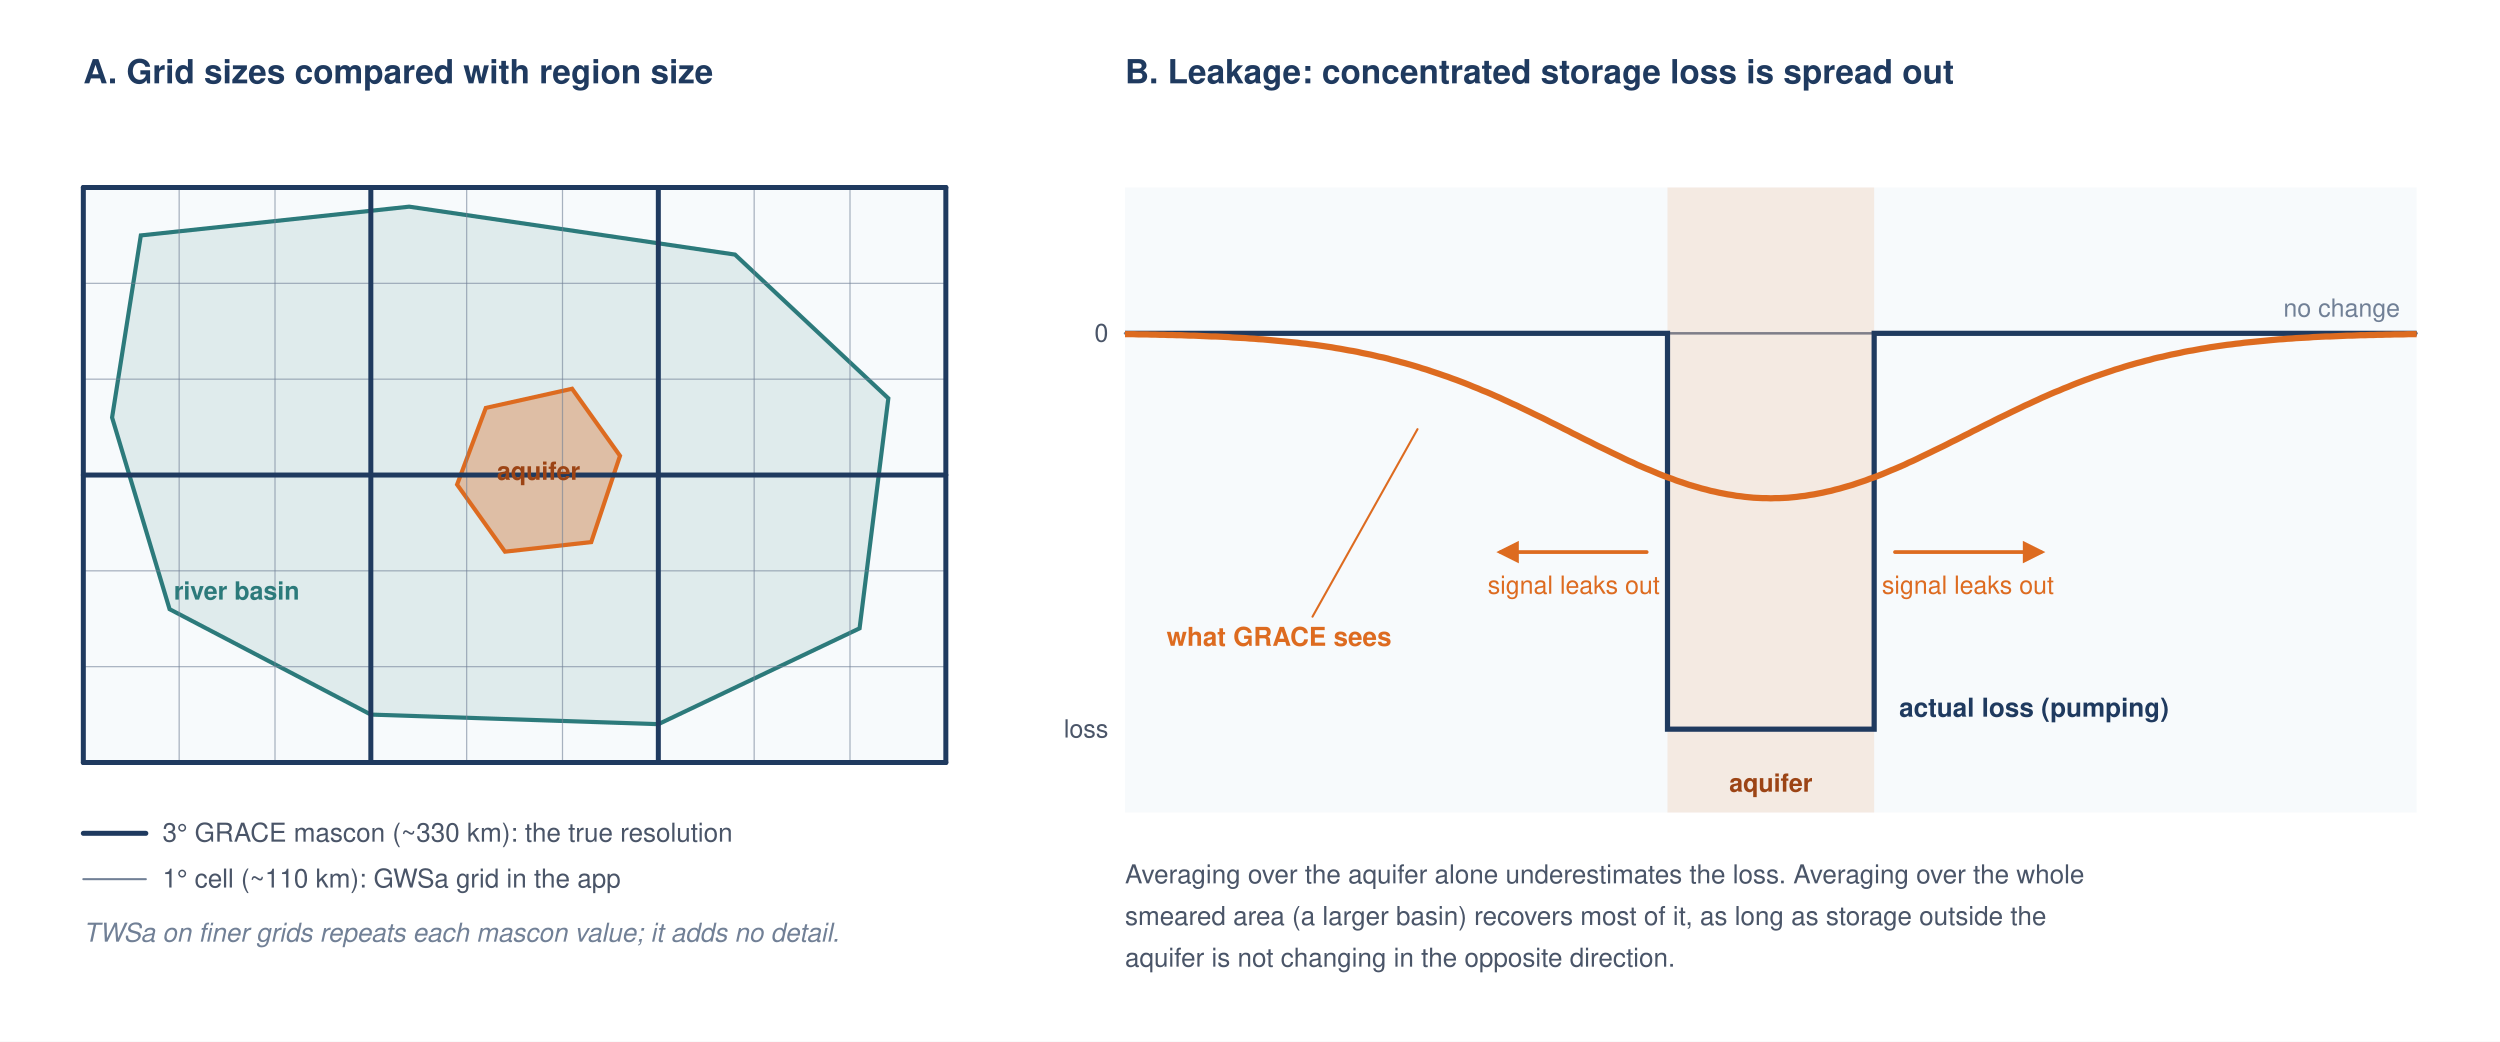
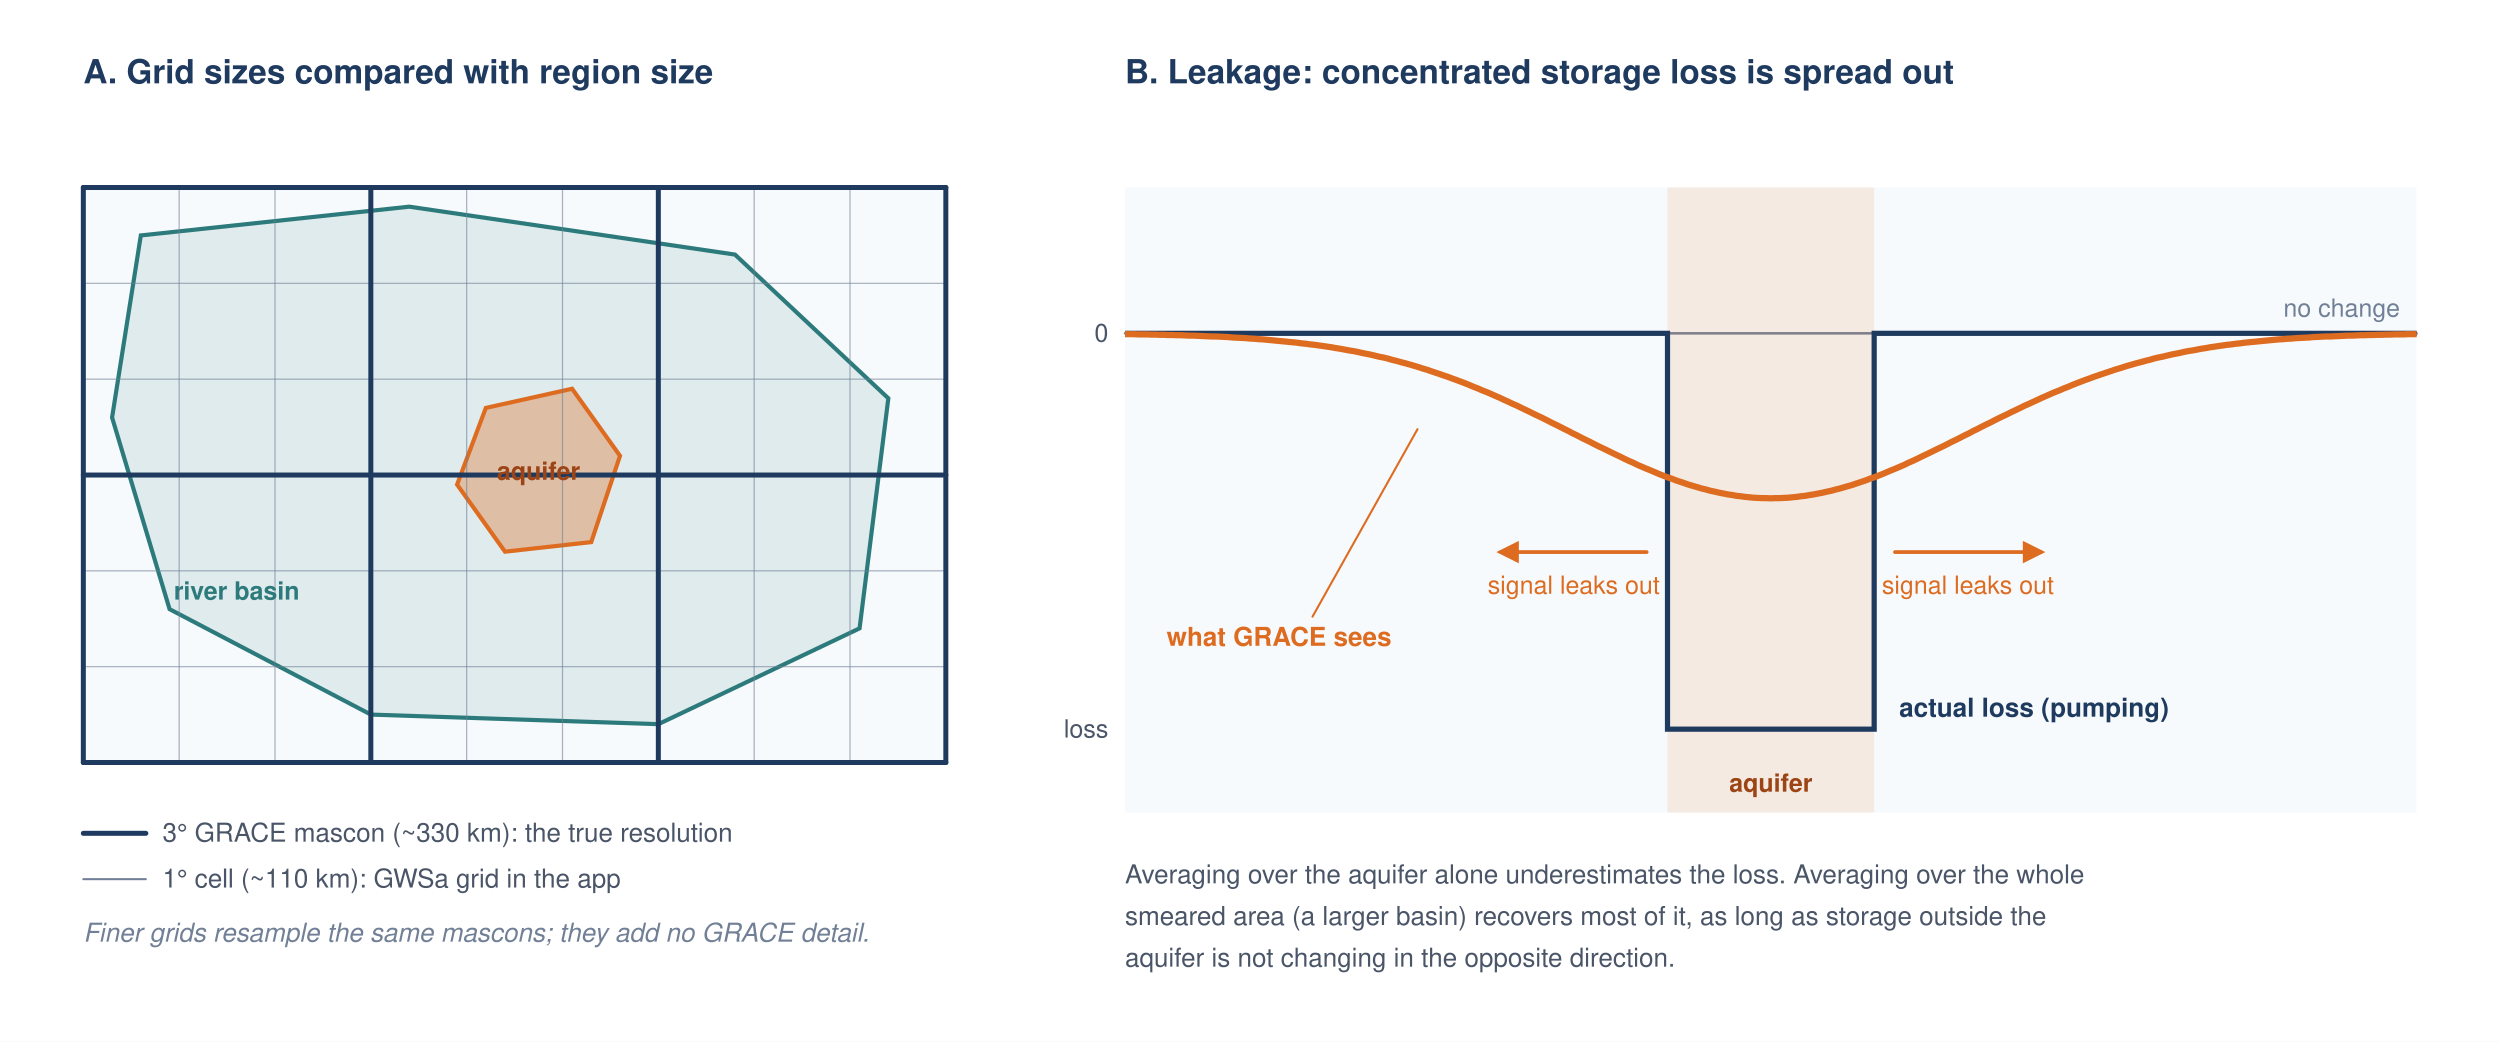
<svg xmlns="http://www.w3.org/2000/svg" width="1200" height="500" viewBox="0 0 1200 500">
  <defs>
    <marker id="ah-navy" viewBox="0 0 10 10" refX="8" refY="5" markerWidth="6" markerHeight="6" orient="auto-start-reverse">
      <path d="M0,0 L10,5 L0,10 z" fill="#1f3a5f" />
    </marker>
    <marker id="ah-blue" viewBox="0 0 10 10" refX="8" refY="5" markerWidth="6" markerHeight="6" orient="auto-start-reverse">
      <path d="M0,0 L10,5 L0,10 z" fill="#2b6cb0" />
    </marker>
    <marker id="ah-lightblue" viewBox="0 0 10 10" refX="8" refY="5" markerWidth="6" markerHeight="6" orient="auto-start-reverse">
      <path d="M0,0 L10,5 L0,10 z" fill="#bee3f8" />
    </marker>
    <marker id="ah-teal" viewBox="0 0 10 10" refX="8" refY="5" markerWidth="6" markerHeight="6" orient="auto-start-reverse">
      <path d="M0,0 L10,5 L0,10 z" fill="#2c7a7b" />
    </marker>
    <marker id="ah-orange" viewBox="0 0 10 10" refX="8" refY="5" markerWidth="6" markerHeight="6" orient="auto-start-reverse">
      <path d="M0,0 L10,5 L0,10 z" fill="#dd6b20" />
    </marker>
    <marker id="ah-red" viewBox="0 0 10 10" refX="8" refY="5" markerWidth="6" markerHeight="6" orient="auto-start-reverse">
      <path d="M0,0 L10,5 L0,10 z" fill="#c53030" />
    </marker>
    <marker id="ah-gray" viewBox="0 0 10 10" refX="8" refY="5" markerWidth="6" markerHeight="6" orient="auto-start-reverse">
      <path d="M0,0 L10,5 L0,10 z" fill="#718096" />
    </marker>
    <marker id="ah-darkgray" viewBox="0 0 10 10" refX="8" refY="5" markerWidth="6" markerHeight="6" orient="auto-start-reverse">
      <path d="M0,0 L10,5 L0,10 z" fill="#4a5568" />
    </marker>
    <marker id="ah-lightgray" viewBox="0 0 10 10" refX="8" refY="5" markerWidth="6" markerHeight="6" orient="auto-start-reverse">
      <path d="M0,0 L10,5 L0,10 z" fill="#e2e8f0" />
    </marker>
    <marker id="ah-ground" viewBox="0 0 10 10" refX="8" refY="5" markerWidth="6" markerHeight="6" orient="auto-start-reverse">
      <path d="M0,0 L10,5 L0,10 z" fill="#e6dcc6" />
    </marker>
    <marker id="ah-groundline" viewBox="0 0 10 10" refX="8" refY="5" markerWidth="6" markerHeight="6" orient="auto-start-reverse">
      <path d="M0,0 L10,5 L0,10 z" fill="#a89474" />
    </marker>
    <marker id="ah-gold" viewBox="0 0 10 10" refX="8" refY="5" markerWidth="6" markerHeight="6" orient="auto-start-reverse">
      <path d="M0,0 L10,5 L0,10 z" fill="#d69e2e" />
    </marker>
    <marker id="ah-sky" viewBox="0 0 10 10" refX="8" refY="5" markerWidth="6" markerHeight="6" orient="auto-start-reverse">
      <path d="M0,0 L10,5 L0,10 z" fill="#f7fafc" />
    </marker>
    <marker id="ah-green" viewBox="0 0 10 10" refX="8" refY="5" markerWidth="6" markerHeight="6" orient="auto-start-reverse">
      <path d="M0,0 L10,5 L0,10 z" fill="#68a063" />
    </marker>
  </defs>
  <rect width="1200" height="500" fill="white" />
  <text x="40.0" y="40.0" font-family="Helvetica, Arial, sans-serif" font-size="16" font-weight="bold" font-style="normal" text-anchor="start" fill="#1f3a5f">A. Grid sizes compared with region size</text>
  <rect x="40" y="90" width="414" height="276" fill="#f7fafc" />
  <polygon points="67.6,113.0 196.4,99.2 352.8,122.2 426.4,191.2 412.6,301.6 316.0,347.6 178.0,343.0 81.4,292.4 53.8,200.4" fill="#2c7a7b" fill-opacity="0.12" stroke="#2c7a7b" stroke-width="2" />
  <polygon points="233.2,195.8 274.6,186.6 297.6,218.8 283.8,260.2 242.4,264.8 219.4,232.6" fill="#dd6b20" fill-opacity="0.35" stroke="#dd6b20" stroke-width="2" />
  <line x1="40.0" y1="90.0" x2="40.0" y2="366.0" stroke="#718096" stroke-width="0.6" stroke-linecap="round" opacity="0.6" />
  <line x1="86.0" y1="90.0" x2="86.0" y2="366.0" stroke="#718096" stroke-width="0.6" stroke-linecap="round" opacity="0.6" />
  <line x1="132.0" y1="90.0" x2="132.0" y2="366.0" stroke="#718096" stroke-width="0.6" stroke-linecap="round" opacity="0.6" />
  <line x1="178.0" y1="90.0" x2="178.0" y2="366.0" stroke="#718096" stroke-width="0.6" stroke-linecap="round" opacity="0.6" />
  <line x1="224.0" y1="90.0" x2="224.0" y2="366.0" stroke="#718096" stroke-width="0.6" stroke-linecap="round" opacity="0.6" />
  <line x1="270.0" y1="90.0" x2="270.0" y2="366.0" stroke="#718096" stroke-width="0.6" stroke-linecap="round" opacity="0.6" />
  <line x1="316.0" y1="90.0" x2="316.0" y2="366.0" stroke="#718096" stroke-width="0.6" stroke-linecap="round" opacity="0.6" />
  <line x1="362.0" y1="90.0" x2="362.0" y2="366.0" stroke="#718096" stroke-width="0.6" stroke-linecap="round" opacity="0.6" />
  <line x1="408.0" y1="90.0" x2="408.0" y2="366.0" stroke="#718096" stroke-width="0.6" stroke-linecap="round" opacity="0.6" />
  <line x1="454.0" y1="90.0" x2="454.0" y2="366.0" stroke="#718096" stroke-width="0.6" stroke-linecap="round" opacity="0.6" />
  <line x1="40.0" y1="90.0" x2="454.0" y2="90.0" stroke="#718096" stroke-width="0.6" stroke-linecap="round" opacity="0.6" />
  <line x1="40.0" y1="136.0" x2="454.0" y2="136.0" stroke="#718096" stroke-width="0.6" stroke-linecap="round" opacity="0.6" />
  <line x1="40.0" y1="182.0" x2="454.0" y2="182.0" stroke="#718096" stroke-width="0.6" stroke-linecap="round" opacity="0.6" />
  <line x1="40.0" y1="228.0" x2="454.0" y2="228.0" stroke="#718096" stroke-width="0.6" stroke-linecap="round" opacity="0.6" />
  <line x1="40.0" y1="274.0" x2="454.0" y2="274.0" stroke="#718096" stroke-width="0.6" stroke-linecap="round" opacity="0.6" />
  <line x1="40.0" y1="320.0" x2="454.0" y2="320.0" stroke="#718096" stroke-width="0.6" stroke-linecap="round" opacity="0.6" />
  <line x1="40.0" y1="366.0" x2="454.0" y2="366.0" stroke="#718096" stroke-width="0.6" stroke-linecap="round" opacity="0.6" />
  <line x1="40.0" y1="90.0" x2="40.0" y2="366.0" stroke="#1f3a5f" stroke-width="2.4" stroke-linecap="round" opacity="1" />
  <line x1="178.0" y1="90.0" x2="178.0" y2="366.0" stroke="#1f3a5f" stroke-width="2.4" stroke-linecap="round" opacity="1" />
  <line x1="316.0" y1="90.0" x2="316.0" y2="366.0" stroke="#1f3a5f" stroke-width="2.4" stroke-linecap="round" opacity="1" />
  <line x1="454.0" y1="90.0" x2="454.0" y2="366.0" stroke="#1f3a5f" stroke-width="2.4" stroke-linecap="round" opacity="1" />
  <line x1="40.0" y1="90.0" x2="454.0" y2="90.0" stroke="#1f3a5f" stroke-width="2.4" stroke-linecap="round" opacity="1" />
  <line x1="40.0" y1="228.0" x2="454.0" y2="228.0" stroke="#1f3a5f" stroke-width="2.4" stroke-linecap="round" opacity="1" />
  <line x1="40.0" y1="366.0" x2="454.0" y2="366.0" stroke="#1f3a5f" stroke-width="2.4" stroke-linecap="round" opacity="1" />
  <text x="258.5" y="230.3" font-family="Helvetica, Arial, sans-serif" font-size="12" font-weight="bold" font-style="normal" text-anchor="middle" fill="#9c4415">aquifer</text>
  <text x="113.6" y="287.8" font-family="Helvetica, Arial, sans-serif" font-size="12" font-weight="bold" font-style="normal" text-anchor="middle" fill="#2c7a7b">river basin</text>
  <line x1="40.0" y1="400.0" x2="70.0" y2="400.0" stroke="#1f3a5f" stroke-width="2.4" stroke-linecap="round" opacity="1" />
  <text x="78.0" y="404.0" font-family="Helvetica, Arial, sans-serif" font-size="12.5" font-weight="normal" font-style="normal" text-anchor="start" fill="#4a5568">3° GRACE mascon (~330 km): the true resolution</text>
  <line x1="40.0" y1="422.0" x2="70.0" y2="422.0" stroke="#718096" stroke-width="1" stroke-linecap="round" opacity="1" />
  <text x="78.0" y="426.0" font-family="Helvetica, Arial, sans-serif" font-size="12.5" font-weight="normal" font-style="normal" text-anchor="start" fill="#4a5568">1° cell (~110 km): GWSa grid in the app</text>
-   <text x="40.0" y="452.0" font-family="Helvetica, Arial, sans-serif" font-size="12.5" font-weight="normal" font-style="italic" text-anchor="start" fill="#718096">TWSa on finer grids repeats each mascon value; it adds no detail.</text>
+   <text x="40.0" y="452.0" font-family="Helvetica, Arial, sans-serif" font-size="12.5" font-weight="normal" font-style="italic" text-anchor="start" fill="#718096">Finer grids resample the same mascons; they add no GRACE detail.</text>
  <text x="540.0" y="40.0" font-family="Helvetica, Arial, sans-serif" font-size="16" font-weight="bold" font-style="normal" text-anchor="start" fill="#1f3a5f">B. Leakage: concentrated storage loss is spread out</text>
  <rect x="540" y="90" width="620" height="300" fill="#f7fafc" />
  <line x1="540.0" y1="160.0" x2="1160.0" y2="160.0" stroke="#718096" stroke-width="1.2" stroke-linecap="round" opacity="1" />
  <text x="1152.0" y="152.0" font-family="Helvetica, Arial, sans-serif" font-size="12" font-weight="normal" font-style="normal" text-anchor="end" fill="#718096">no change</text>
  <rect x="800.4" y="90" width="99.2" height="300" fill="#dd6b20" opacity="0.12" />
  <text x="850.0" y="380.0" font-family="Helvetica, Arial, sans-serif" font-size="12" font-weight="bold" font-style="normal" text-anchor="middle" fill="#9c4415">aquifer</text>
  <path d="M540,160 L800.4,160 L800.4,350 L899.6,350 L899.6,160 L1160,160" fill="none" stroke="#1f3a5f" stroke-width="2.5" />
  <polyline points="540.0,160.4 542.1,160.4 544.1,160.4 546.2,160.5 548.3,160.5 550.3,160.5 552.4,160.6 554.5,160.6 556.5,160.7 558.6,160.7 560.7,160.8 562.7,160.8 564.8,160.9 566.9,160.9 568.9,161.0 571.0,161.1 573.1,161.1 575.1,161.2 577.2,161.3 579.3,161.4 581.3,161.5 583.4,161.5 585.5,161.6 587.5,161.7 589.6,161.8 591.7,162.0 593.7,162.1 595.8,162.2 597.9,162.3 599.9,162.5 602.0,162.6 604.1,162.8 606.1,162.9 608.2,163.1 610.3,163.3 612.3,163.5 614.4,163.7 616.5,163.9 618.5,164.1 620.6,164.3 622.7,164.5 624.7,164.8 626.8,165.0 628.9,165.3 630.9,165.5 633.0,165.8 635.1,166.1 637.1,166.4 639.2,166.7 641.3,167.1 643.3,167.4 645.4,167.8 647.5,168.2 649.5,168.5 651.6,168.9 653.7,169.4 655.7,169.8 657.8,170.2 659.9,170.7 661.9,171.2 664.0,171.6 666.1,172.1 668.1,172.7 670.2,173.2 672.3,173.8 674.3,174.3 676.4,174.9 678.5,175.5 680.5,176.1 682.6,176.8 684.7,177.4 686.7,178.1 688.8,178.8 690.9,179.5 692.9,180.2 695.0,180.9 697.1,181.7 699.1,182.4 701.2,183.2 703.3,184.0 705.3,184.8 707.4,185.7 709.5,186.5 711.5,187.4 713.6,188.2 715.7,189.1 717.7,190.0 719.8,190.9 721.9,191.9 723.9,192.8 726.0,193.8 728.1,194.7 730.1,195.7 732.2,196.7 734.3,197.7 736.3,198.7 738.4,199.7 740.5,200.7 742.5,201.7 744.6,202.8 746.7,203.8 748.7,204.8 750.8,205.9 752.9,206.9 754.9,208.0 757.0,209.0 759.1,210.1 761.1,211.1 763.2,212.1 765.3,213.2 767.3,214.2 769.4,215.2 771.5,216.2 773.5,217.2 775.6,218.2 777.7,219.2 779.7,220.2 781.8,221.2 783.9,222.1 785.9,223.1 788.0,224.0 790.1,224.9 792.1,225.7 794.2,226.6 796.3,227.5 798.3,228.3 800.4,229.1 802.5,229.8 804.5,230.6 806.6,231.3 808.7,232.0 810.7,232.7 812.8,233.3 814.9,233.9 816.9,234.5 819.0,235.0 821.1,235.6 823.1,236.0 825.2,236.5 827.3,236.9 829.3,237.3 831.4,237.6 833.5,238.0 835.5,238.2 837.6,238.5 839.7,238.7 841.7,238.9 843.8,239.0 845.9,239.1 847.9,239.1 850.0,239.2 852.1,239.1 854.1,239.1 856.2,239.0 858.3,238.9 860.3,238.7 862.4,238.5 864.5,238.2 866.5,238.0 868.6,237.6 870.7,237.3 872.7,236.9 874.8,236.5 876.9,236.0 878.9,235.6 881.0,235.0 883.1,234.5 885.1,233.9 887.2,233.3 889.3,232.7 891.3,232.0 893.4,231.3 895.5,230.6 897.5,229.8 899.6,229.1 901.7,228.3 903.7,227.5 905.8,226.6 907.9,225.7 909.9,224.9 912.0,224.0 914.1,223.1 916.1,222.1 918.2,221.2 920.3,220.2 922.3,219.2 924.4,218.2 926.5,217.2 928.5,216.2 930.6,215.2 932.7,214.2 934.7,213.2 936.8,212.1 938.9,211.1 940.9,210.1 943.0,209.0 945.1,208.0 947.1,206.9 949.2,205.9 951.3,204.8 953.3,203.8 955.4,202.8 957.5,201.7 959.5,200.7 961.6,199.7 963.7,198.7 965.7,197.7 967.8,196.7 969.9,195.7 971.9,194.7 974.0,193.8 976.1,192.8 978.1,191.9 980.2,190.9 982.3,190.0 984.3,189.1 986.4,188.2 988.5,187.4 990.5,186.5 992.6,185.7 994.7,184.8 996.7,184.0 998.8,183.2 1000.9,182.4 1002.9,181.7 1005.0,180.9 1007.1,180.2 1009.1,179.5 1011.2,178.8 1013.3,178.1 1015.3,177.4 1017.4,176.8 1019.5,176.1 1021.5,175.5 1023.6,174.9 1025.7,174.3 1027.7,173.8 1029.8,173.2 1031.9,172.7 1033.9,172.1 1036.0,171.6 1038.1,171.2 1040.1,170.7 1042.2,170.2 1044.3,169.8 1046.3,169.4 1048.4,168.9 1050.5,168.5 1052.5,168.2 1054.6,167.8 1056.7,167.4 1058.7,167.1 1060.8,166.7 1062.9,166.4 1064.9,166.1 1067.0,165.8 1069.1,165.5 1071.1,165.3 1073.2,165.0 1075.3,164.8 1077.3,164.5 1079.4,164.3 1081.5,164.1 1083.5,163.9 1085.6,163.7 1087.7,163.5 1089.7,163.3 1091.8,163.1 1093.9,162.9 1095.9,162.8 1098.0,162.6 1100.1,162.5 1102.1,162.3 1104.2,162.2 1106.3,162.1 1108.3,162.0 1110.4,161.8 1112.5,161.7 1114.5,161.6 1116.6,161.5 1118.7,161.5 1120.7,161.4 1122.8,161.3 1124.9,161.2 1126.9,161.1 1129.0,161.1 1131.1,161.0 1133.1,160.9 1135.2,160.9 1137.3,160.8 1139.3,160.8 1141.4,160.7 1143.5,160.7 1145.5,160.6 1147.6,160.6 1149.7,160.5 1151.7,160.5 1153.8,160.5 1155.9,160.4 1157.9,160.4 1160.0,160.4" fill="none" stroke="#dd6b20" stroke-width="3" />
  <text x="911.6" y="344.0" font-family="Helvetica, Arial, sans-serif" font-size="12.5" font-weight="bold" font-style="normal" text-anchor="start" fill="#1f3a5f">actual loss (pumping)</text>
  <text x="560.0" y="310.0" font-family="Helvetica, Arial, sans-serif" font-size="12.5" font-weight="bold" font-style="normal" text-anchor="start" fill="#dd6b20">what GRACE sees</text>
  <line x1="630.0" y1="296.0" x2="680.4" y2="206.0" stroke="#dd6b20" stroke-width="1" stroke-linecap="round" opacity="1" />
  <line x1="790.4" y1="265.0" x2="720.4" y2="265.0" stroke="#dd6b20" stroke-width="1.8" stroke-linecap="round" opacity="1" marker-end="url(#ah-orange)" />
  <line x1="909.6" y1="265.0" x2="979.6" y2="265.0" stroke="#dd6b20" stroke-width="1.8" stroke-linecap="round" opacity="1" marker-end="url(#ah-orange)" />
  <text x="755.4" y="285.0" font-family="Helvetica, Arial, sans-serif" font-size="12" font-weight="normal" font-style="normal" text-anchor="middle" fill="#dd6b20">signal leaks out</text>
  <text x="944.6" y="285.0" font-family="Helvetica, Arial, sans-serif" font-size="12" font-weight="normal" font-style="normal" text-anchor="middle" fill="#dd6b20">signal leaks out</text>
  <text x="532.0" y="164.0" font-family="Helvetica, Arial, sans-serif" font-size="12" font-weight="normal" font-style="normal" text-anchor="end" fill="#4a5568">0</text>
  <text x="532.0" y="354.0" font-family="Helvetica, Arial, sans-serif" font-size="12" font-weight="normal" font-style="normal" text-anchor="end" fill="#4a5568">loss</text>
  <text x="540.0" y="424.0" font-family="Helvetica, Arial, sans-serif" font-size="12.5" font-weight="normal" font-style="normal" text-anchor="start" fill="#4a5568">Averaging over the aquifer alone underestimates the loss. Averaging over the whole</text>
  <text x="540.0" y="444.0" font-family="Helvetica, Arial, sans-serif" font-size="12.5" font-weight="normal" font-style="normal" text-anchor="start" fill="#4a5568">smeared area (a larger basin) recovers most of it, as long as storage outside the</text>
  <text x="540.0" y="464.0" font-family="Helvetica, Arial, sans-serif" font-size="12.5" font-weight="normal" font-style="normal" text-anchor="start" fill="#4a5568">aquifer is not changing in the opposite direction.</text>
</svg>
